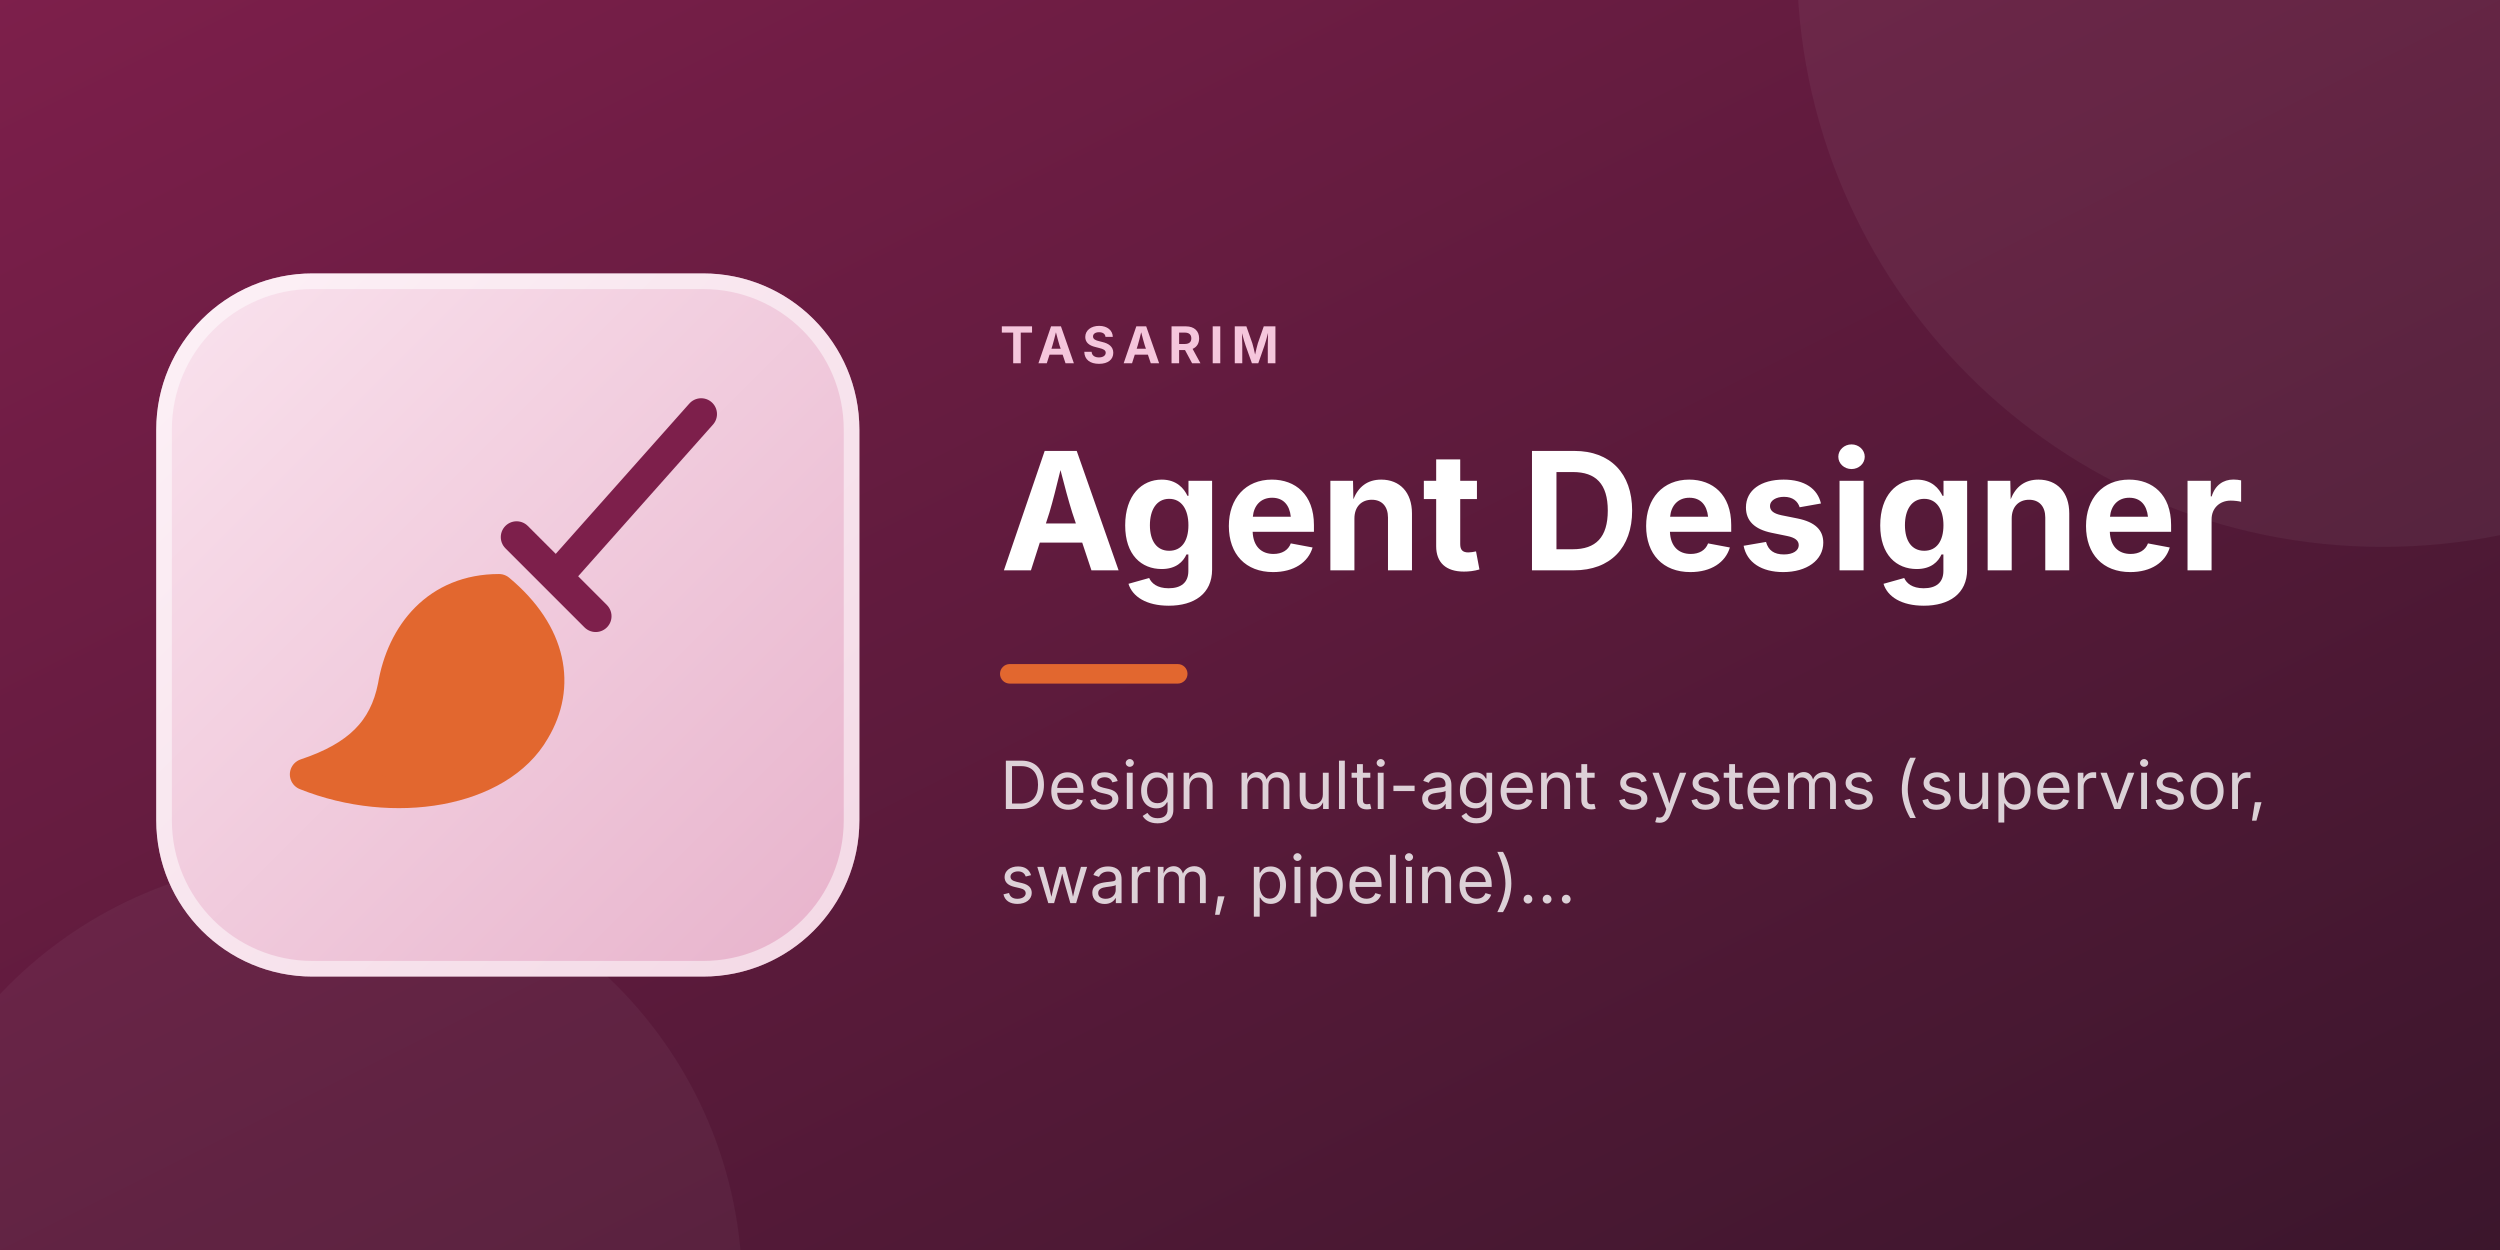
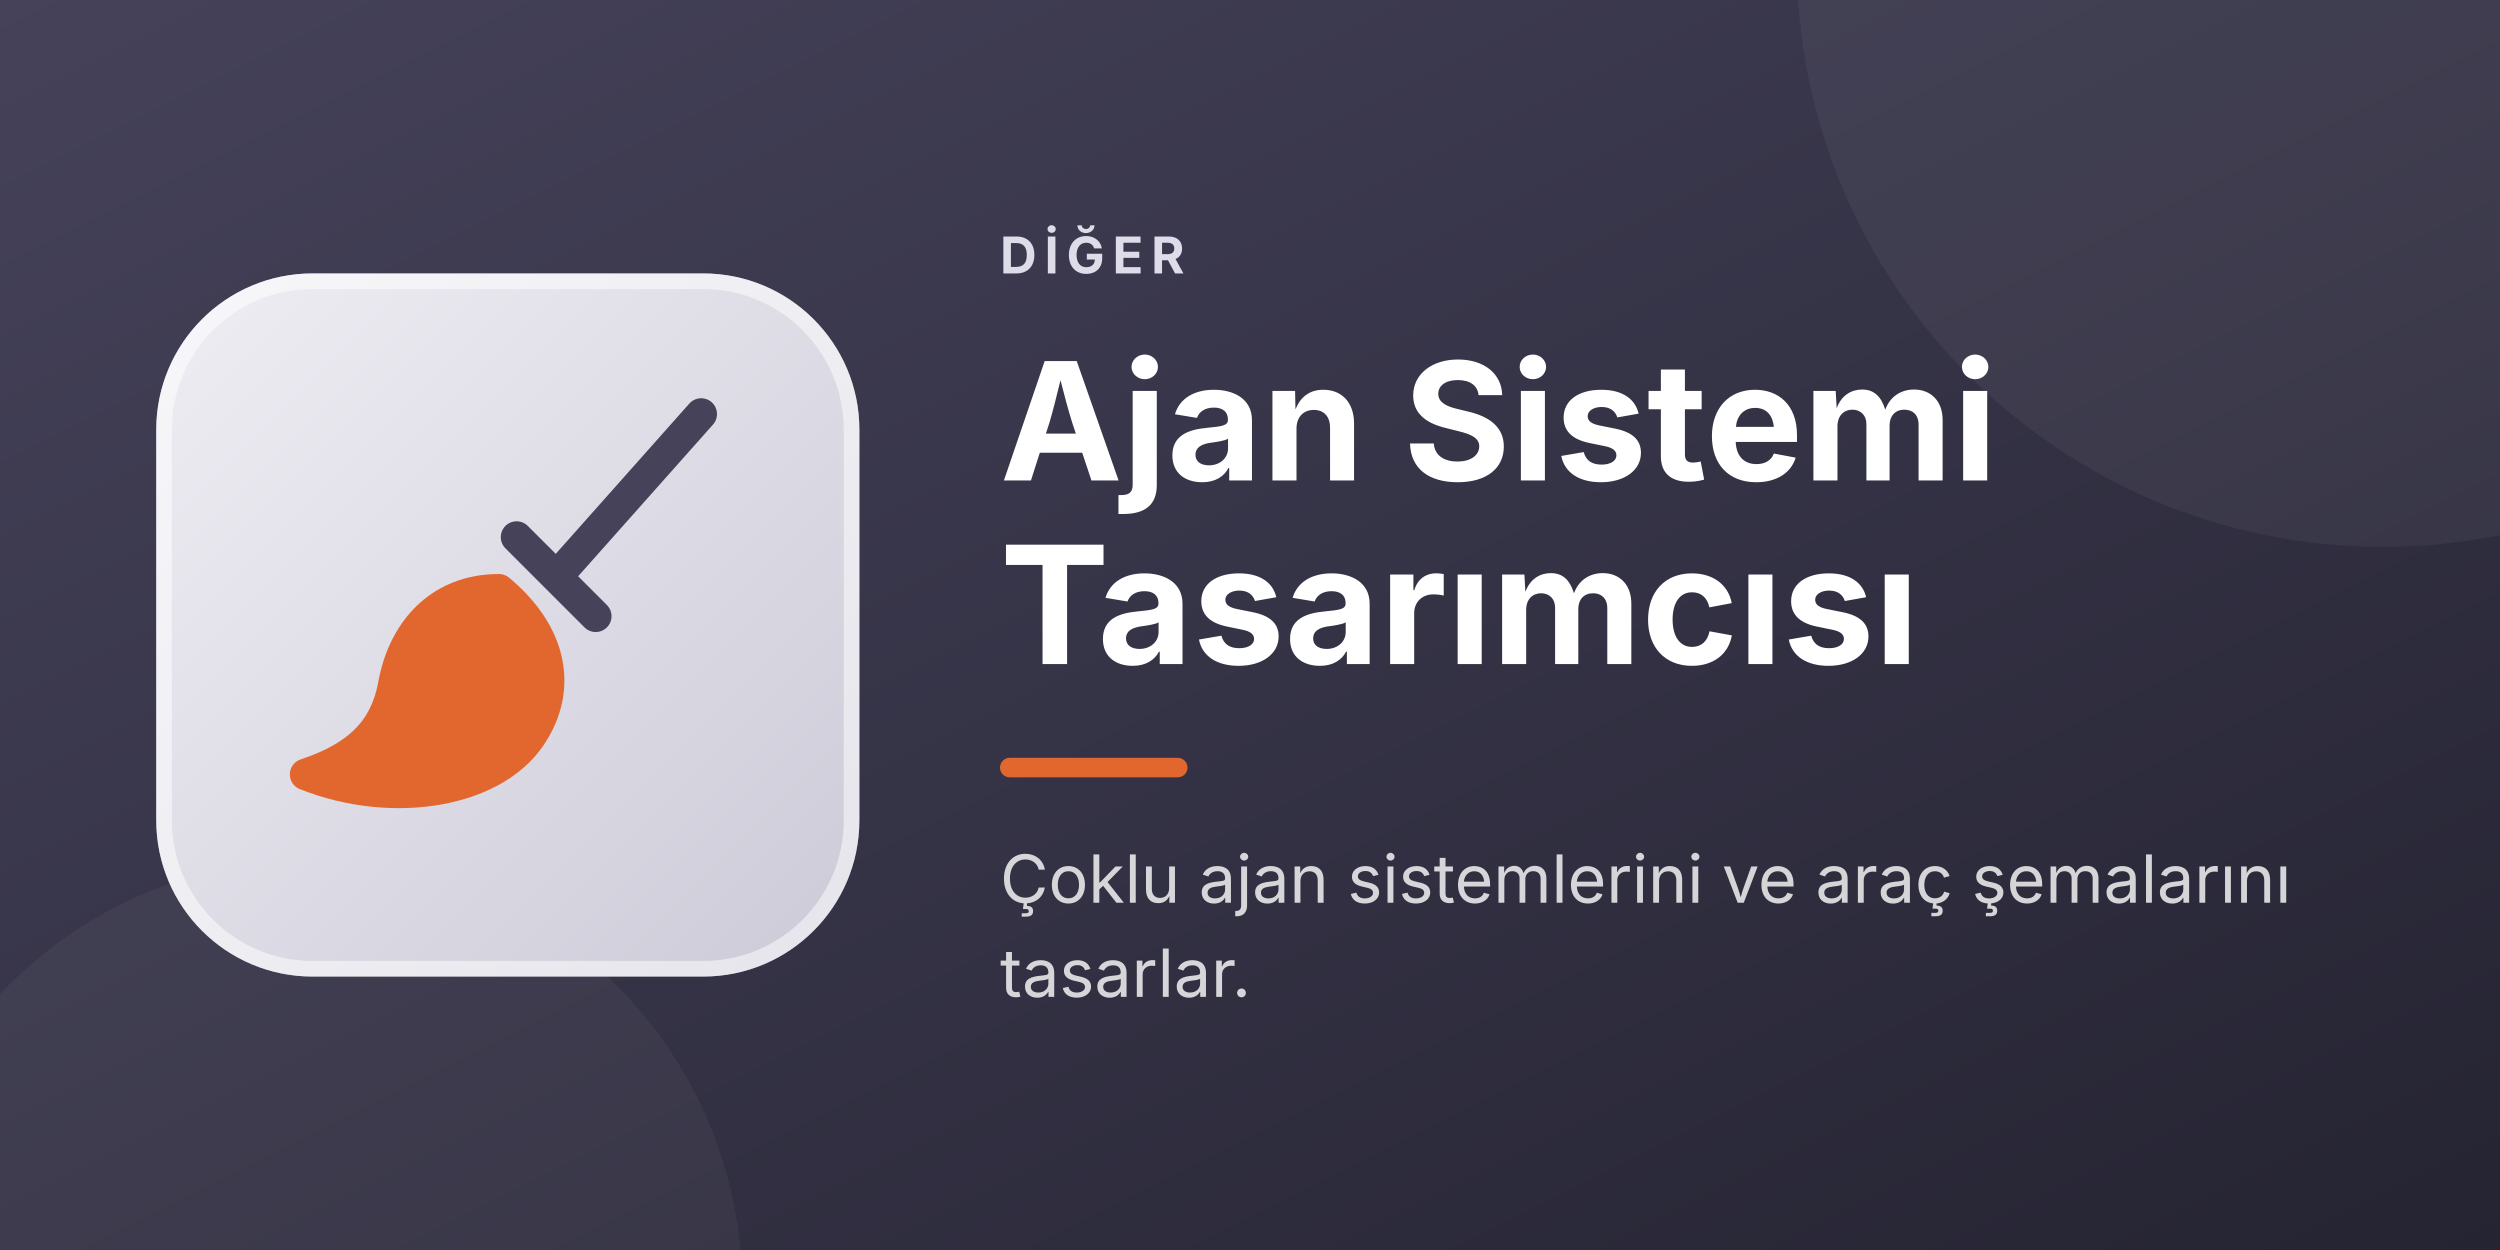
- <svg xmlns="http://www.w3.org/2000/svg" viewBox="0 0 640 320" width="640" height="320" role="img" aria-label="Agent Designer">
+ <svg xmlns="http://www.w3.org/2000/svg" viewBox="0 0 640 320" width="640" height="320" role="img" aria-label="Ajan Sistemi Tasarımcısı">
  <defs>
    <linearGradient id="kp-agent-designer" x1="0" y1="0" x2="1" y2="1">
-       <stop offset="0" stop-color="#7d1f4b" />
-       <stop offset="1" stop-color="#3b162c" />
+       <stop offset="0" stop-color="#45425a" />
+       <stop offset="1" stop-color="#252432" />
    </linearGradient>
    <linearGradient id="kt-agent-designer" x1="0" y1="0" x2="1" y2="1">
-       <stop offset="0" stop-color="#fae3ee" />
-       <stop offset="1" stop-color="#e7b2cb" />
+       <stop offset="0" stop-color="#efeef4" />
+       <stop offset="1" stop-color="#cccad7" />
    </linearGradient>
  </defs>
  <rect width="640" height="320" fill="url(#kp-agent-designer)" />
  <circle cx="610" cy="-10" r="150" fill="#ffffff" fill-opacity=".05" />
  <circle cx="80" cy="330" r="110" fill="#ffffff" fill-opacity=".04" />
  <rect x="40" y="70" width="180" height="180" rx="40" fill="url(#kt-agent-designer)" />
  <rect x="42" y="72" width="176" height="176" rx="38" fill="none" stroke="#ffffff" stroke-opacity=".5" stroke-width="4" />
  <g transform="translate(58 88) scale(2.25)" fill="none" stroke-width="3.6" stroke-linecap="round" stroke-linejoin="round">
-     <g stroke="#7d1f4b">
+     <g stroke="#45425a">
      <path d="M54 8 38 26" />
      <path d="M33 22l9 9" />
    </g>
    <g stroke="#e2672f">
      <path d="M31 28c-7 0-11 5-12 11-1 5-4 8-10 10 10 4 22 2 26-5 3-5 2-11-4-16z" fill="#e2672f" />
    </g>
  </g>
  <g font-family="Space Grotesk, Inter, Segoe UI, sans-serif">
-     <text x="256" y="93" font-size="13" font-weight="700" letter-spacing="2" fill="#f5c6dc">TASARIM</text>
-     <text x="256" y="109" font-size="42" font-weight="700" fill="#ffffff">
-       <tspan x="256" dy="37.0">Agent Designer</tspan>
+     <text x="256" y="70" font-size="13" font-weight="700" letter-spacing="2" fill="#dedce8">DİĞER</text>
+     <text x="256" y="86" font-size="42" font-weight="700" fill="#ffffff">
+       <tspan x="256" dy="37.0">Ajan Sistemi</tspan>
+       <tspan x="256" dy="47.0">Tasarımcısı</tspan>
    </text>
-     <rect x="256" y="170" width="48" height="5" rx="2.5" fill="#e2672f" />
-     <text x="256" y="191" font-size="17" fill="#ffffff" fill-opacity=".8">
-       <tspan x="256" dy="16.1">Design multi-agent systems (supervisor,</tspan>
-       <tspan x="256" dy="24.1">swarm, pipeline)…</tspan>
+     <rect x="256" y="194" width="48" height="5" rx="2.5" fill="#e2672f" />
+     <text x="256" y="215" font-size="17" fill="#ffffff" fill-opacity=".8">
+       <tspan x="256" dy="16.1">Çoklu ajan sistemlerini ve araç şemalarını</tspan>
+       <tspan x="256" dy="24.1">tasarlar.</tspan>
    </text>
  </g>
</svg>
